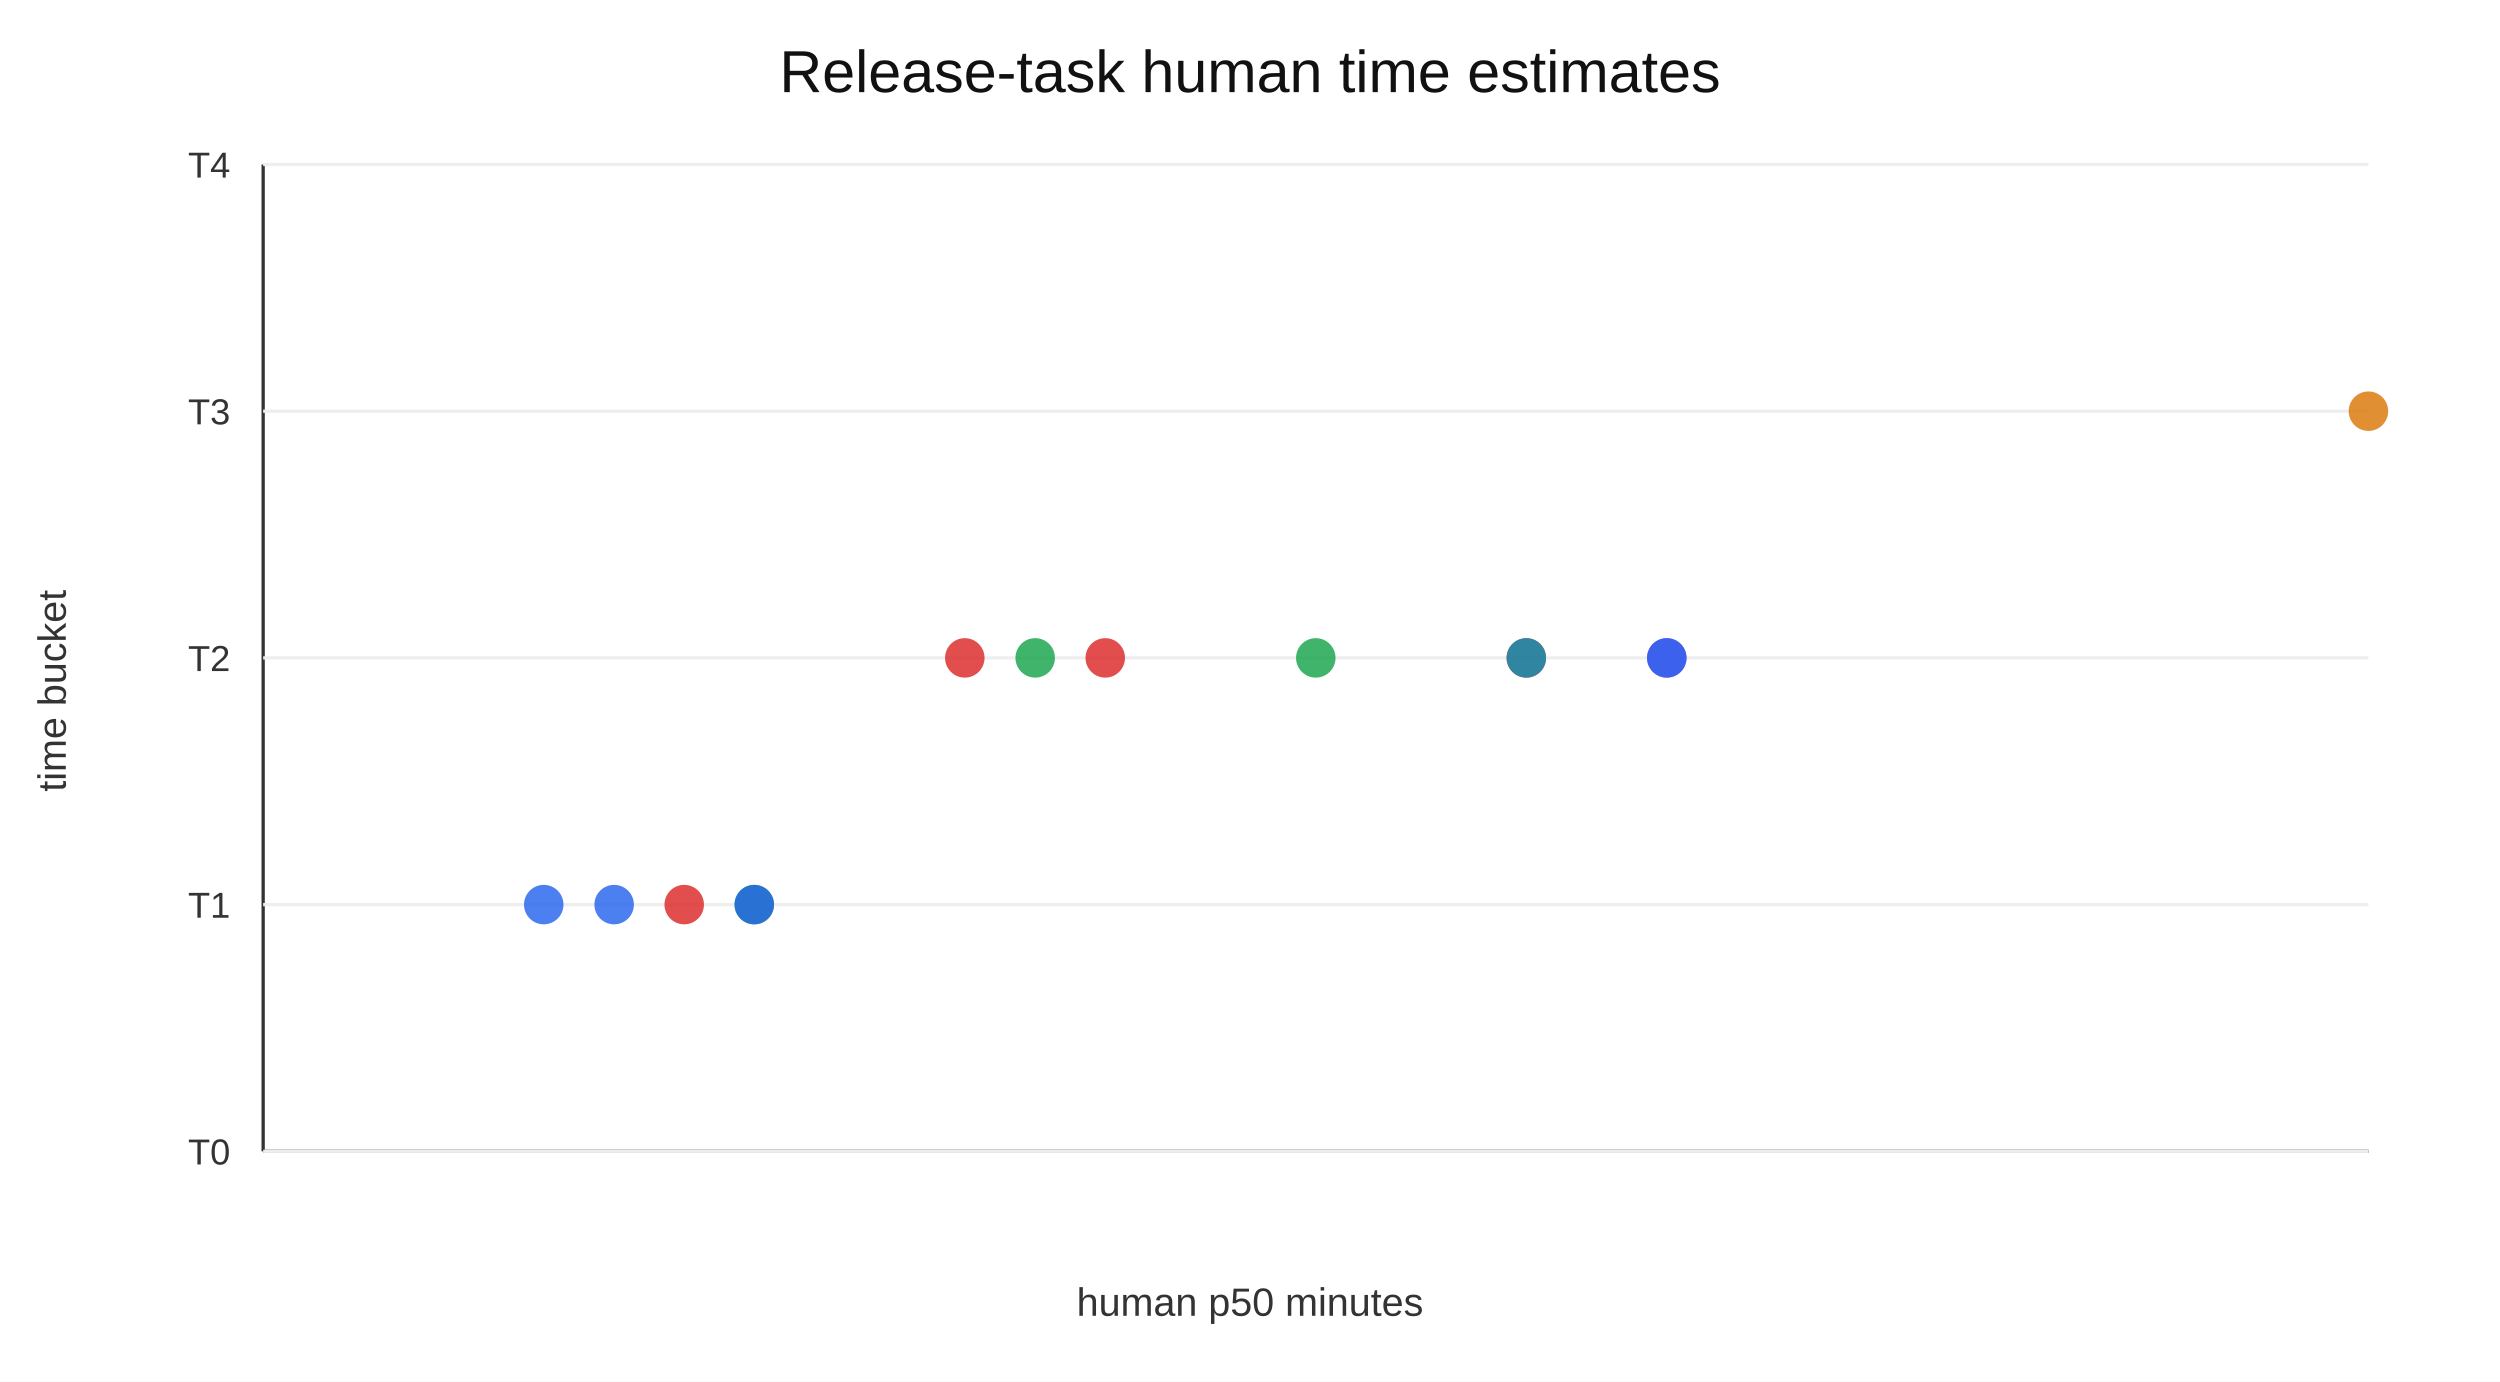
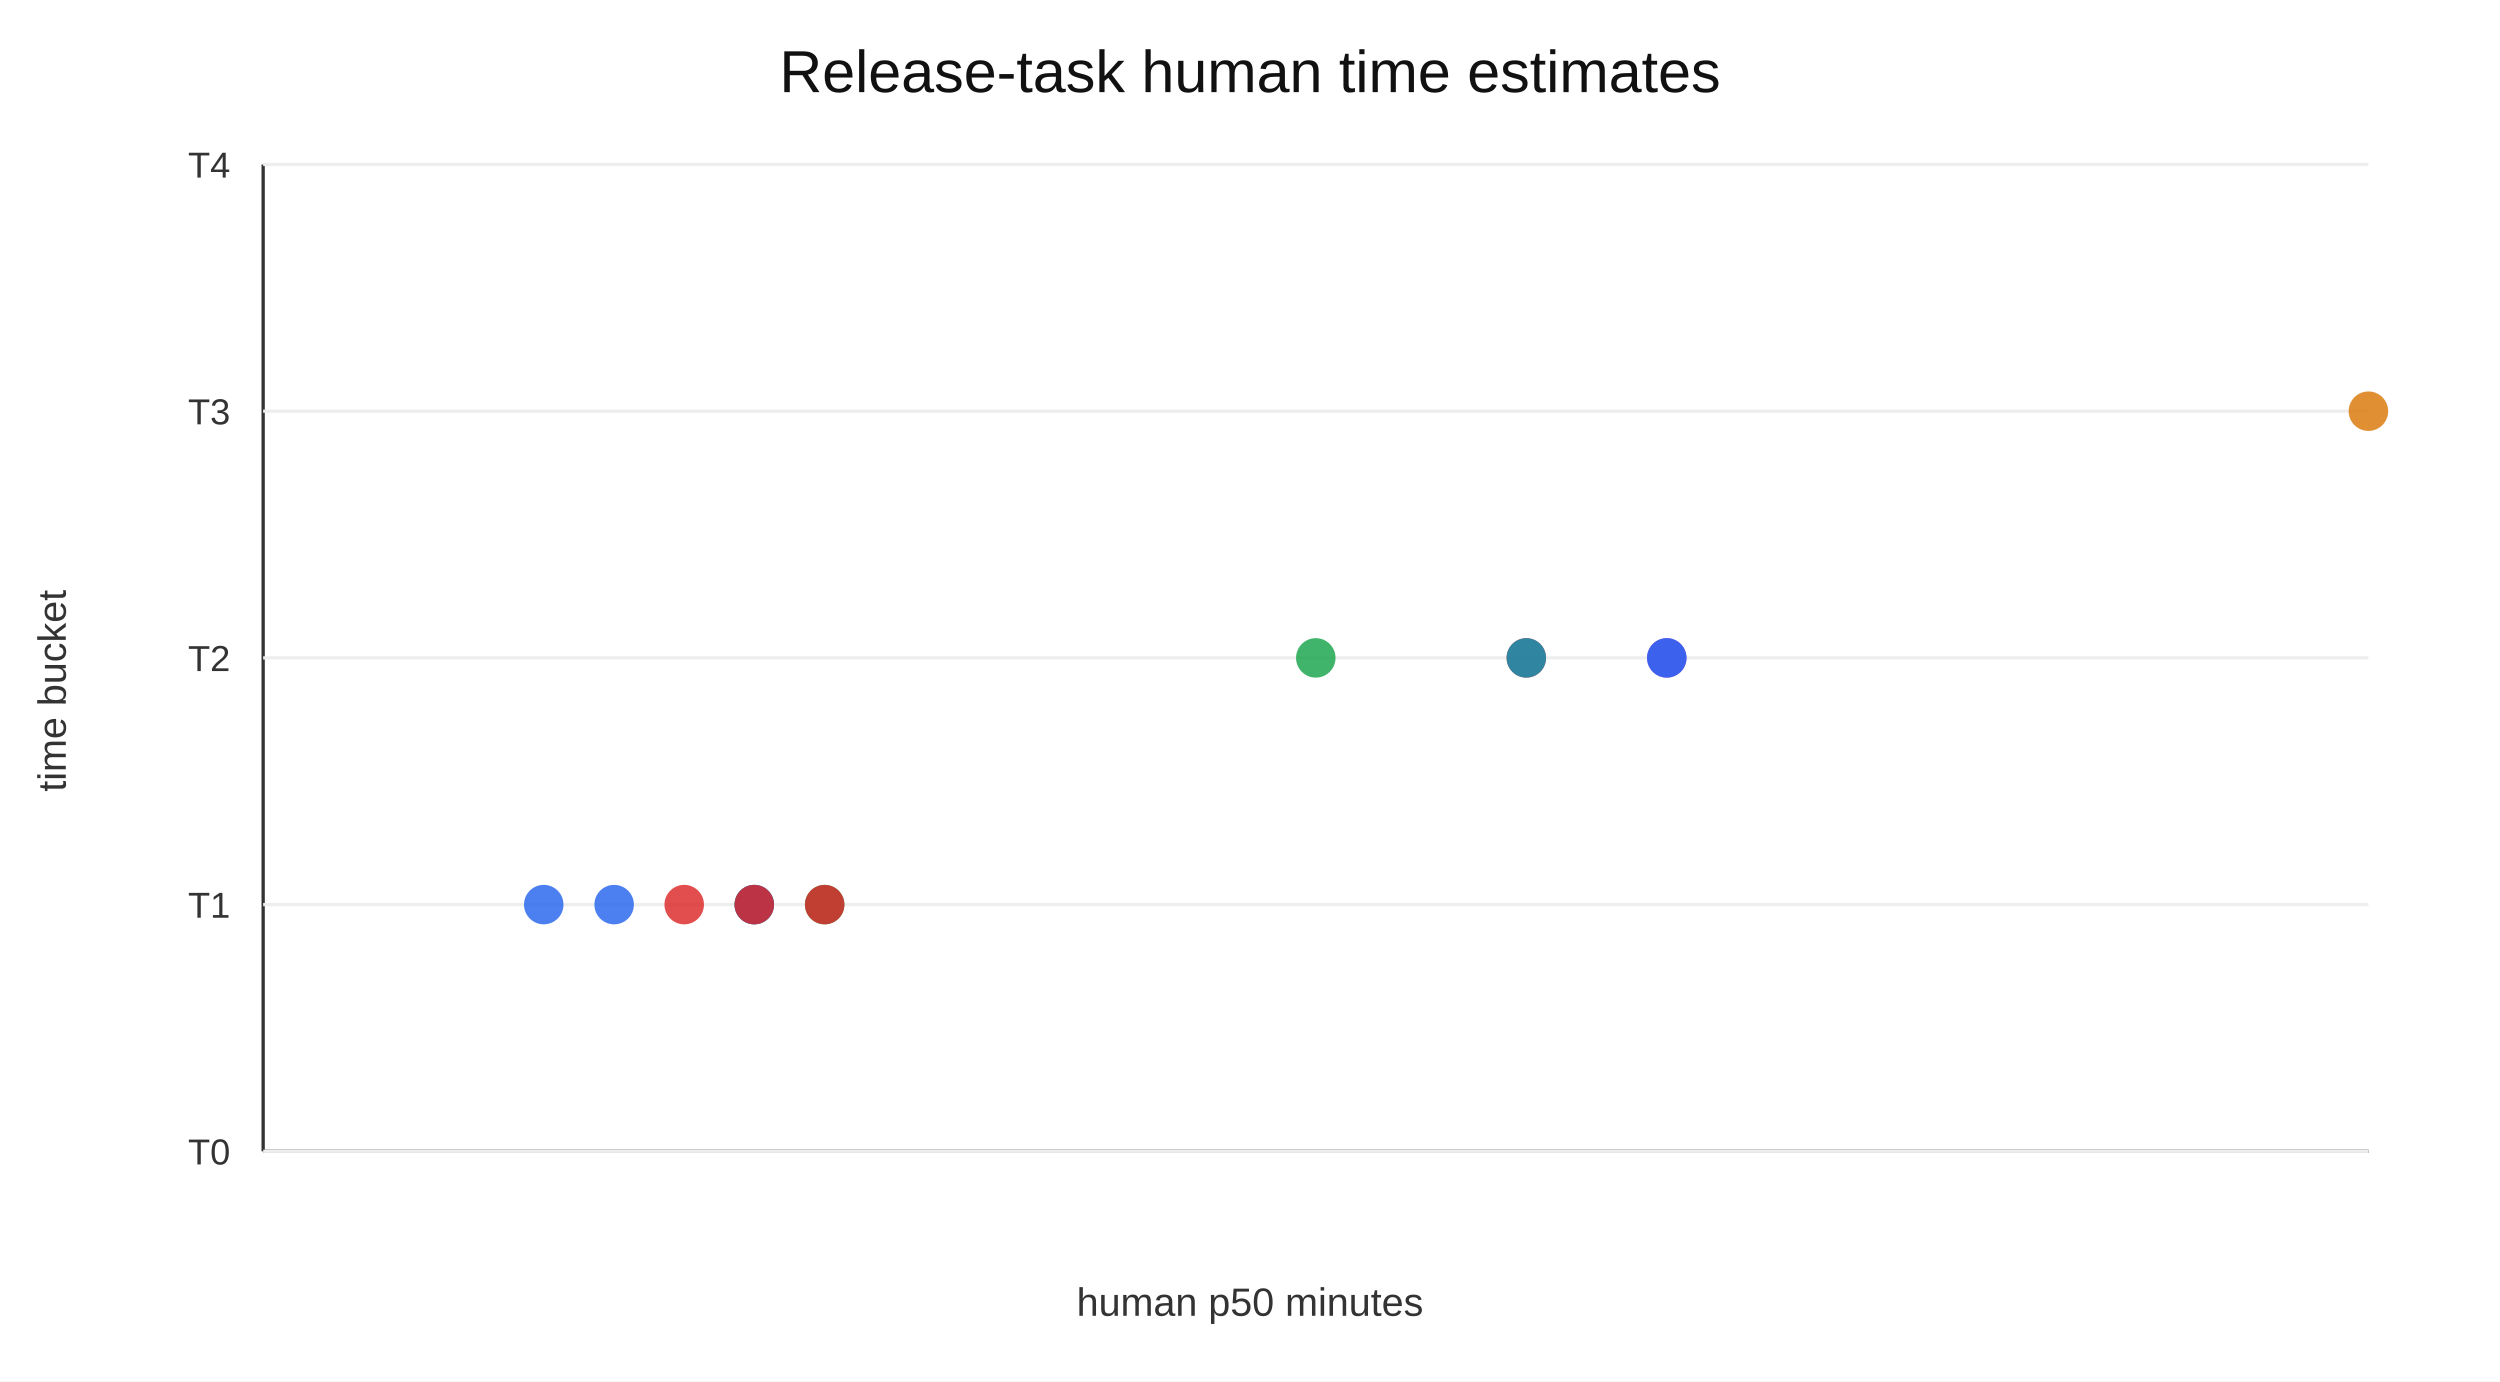
<svg xmlns="http://www.w3.org/2000/svg" width="760" height="420" viewBox="0 0 760 420">
  <rect width="100%" height="100%" fill="#ffffff" />
  <text x="380.0" y="28" text-anchor="middle" font-family="Arial" font-size="18" fill="#111">Release-task human time estimates</text>
  <line x1="80" y1="350" x2="720" y2="350" stroke="#333" />
  <line x1="80" y1="50" x2="80" y2="350" stroke="#333" />
  <text x="380.0" y="400" text-anchor="middle" font-family="Arial" font-size="12" fill="#333">human p50 minutes</text>
  <text x="20" y="210.0" transform="rotate(-90 20 210.0)" text-anchor="middle" font-family="Arial" font-size="12" fill="#333">time bucket</text>
  <text x="70" y="354.0" text-anchor="end" font-family="Arial" font-size="11" fill="#333">T0</text>
  <line x1="80" y1="350.0" x2="720" y2="350.0" stroke="#eee" />
  <text x="70" y="279.0" text-anchor="end" font-family="Arial" font-size="11" fill="#333">T1</text>
  <line x1="80" y1="275.0" x2="720" y2="275.0" stroke="#eee" />
  <text x="70" y="204.0" text-anchor="end" font-family="Arial" font-size="11" fill="#333">T2</text>
  <line x1="80" y1="200.0" x2="720" y2="200.0" stroke="#eee" />
  <text x="70" y="129.0" text-anchor="end" font-family="Arial" font-size="11" fill="#333">T3</text>
  <line x1="80" y1="125.0" x2="720" y2="125.0" stroke="#eee" />
  <text x="70" y="54.0" text-anchor="end" font-family="Arial" font-size="11" fill="#333">T4</text>
  <line x1="80" y1="50.0" x2="720" y2="50.0" stroke="#eee" />
  <circle cx="400.0" cy="200.0" r="6" fill="#16a34a" opacity="0.82" />
  <circle cx="464.0" cy="200.0" r="6" fill="#dc2626" opacity="0.82" />
-   <circle cx="314.7" cy="200.0" r="6" fill="#16a34a" opacity="0.82" />
-   <circle cx="293.3" cy="200.0" r="6" fill="#dc2626" opacity="0.82" />
-   <circle cx="336.0" cy="200.0" r="6" fill="#dc2626" opacity="0.82" />
  <circle cx="464.0" cy="200.0" r="6" fill="#0891b2" opacity="0.82" />
  <circle cx="506.7" cy="200.0" r="6" fill="#9333ea" opacity="0.82" />
  <circle cx="720.0" cy="125.0" r="6" fill="#d97706" opacity="0.82" />
  <circle cx="506.7" cy="200.0" r="6" fill="#2563eb" opacity="0.82" />
  <circle cx="186.7" cy="275.0" r="6" fill="#2563eb" opacity="0.82" />
  <circle cx="165.3" cy="275.0" r="6" fill="#2563eb" opacity="0.82" />
  <circle cx="229.3" cy="275.0" r="6" fill="#16a34a" opacity="0.82" />
  <circle cx="208.0" cy="275.0" r="6" fill="#dc2626" opacity="0.82" />
  <circle cx="229.3" cy="275.0" r="6" fill="#2563eb" opacity="0.82" />
+   <circle cx="250.7" cy="275.0" r="6" fill="#16a34a" opacity="0.82" />
+   <circle cx="229.3" cy="275.0" r="6" fill="#dc2626" opacity="0.82" />
+   <circle cx="250.7" cy="275.0" r="6" fill="#dc2626" opacity="0.82" />
</svg>
